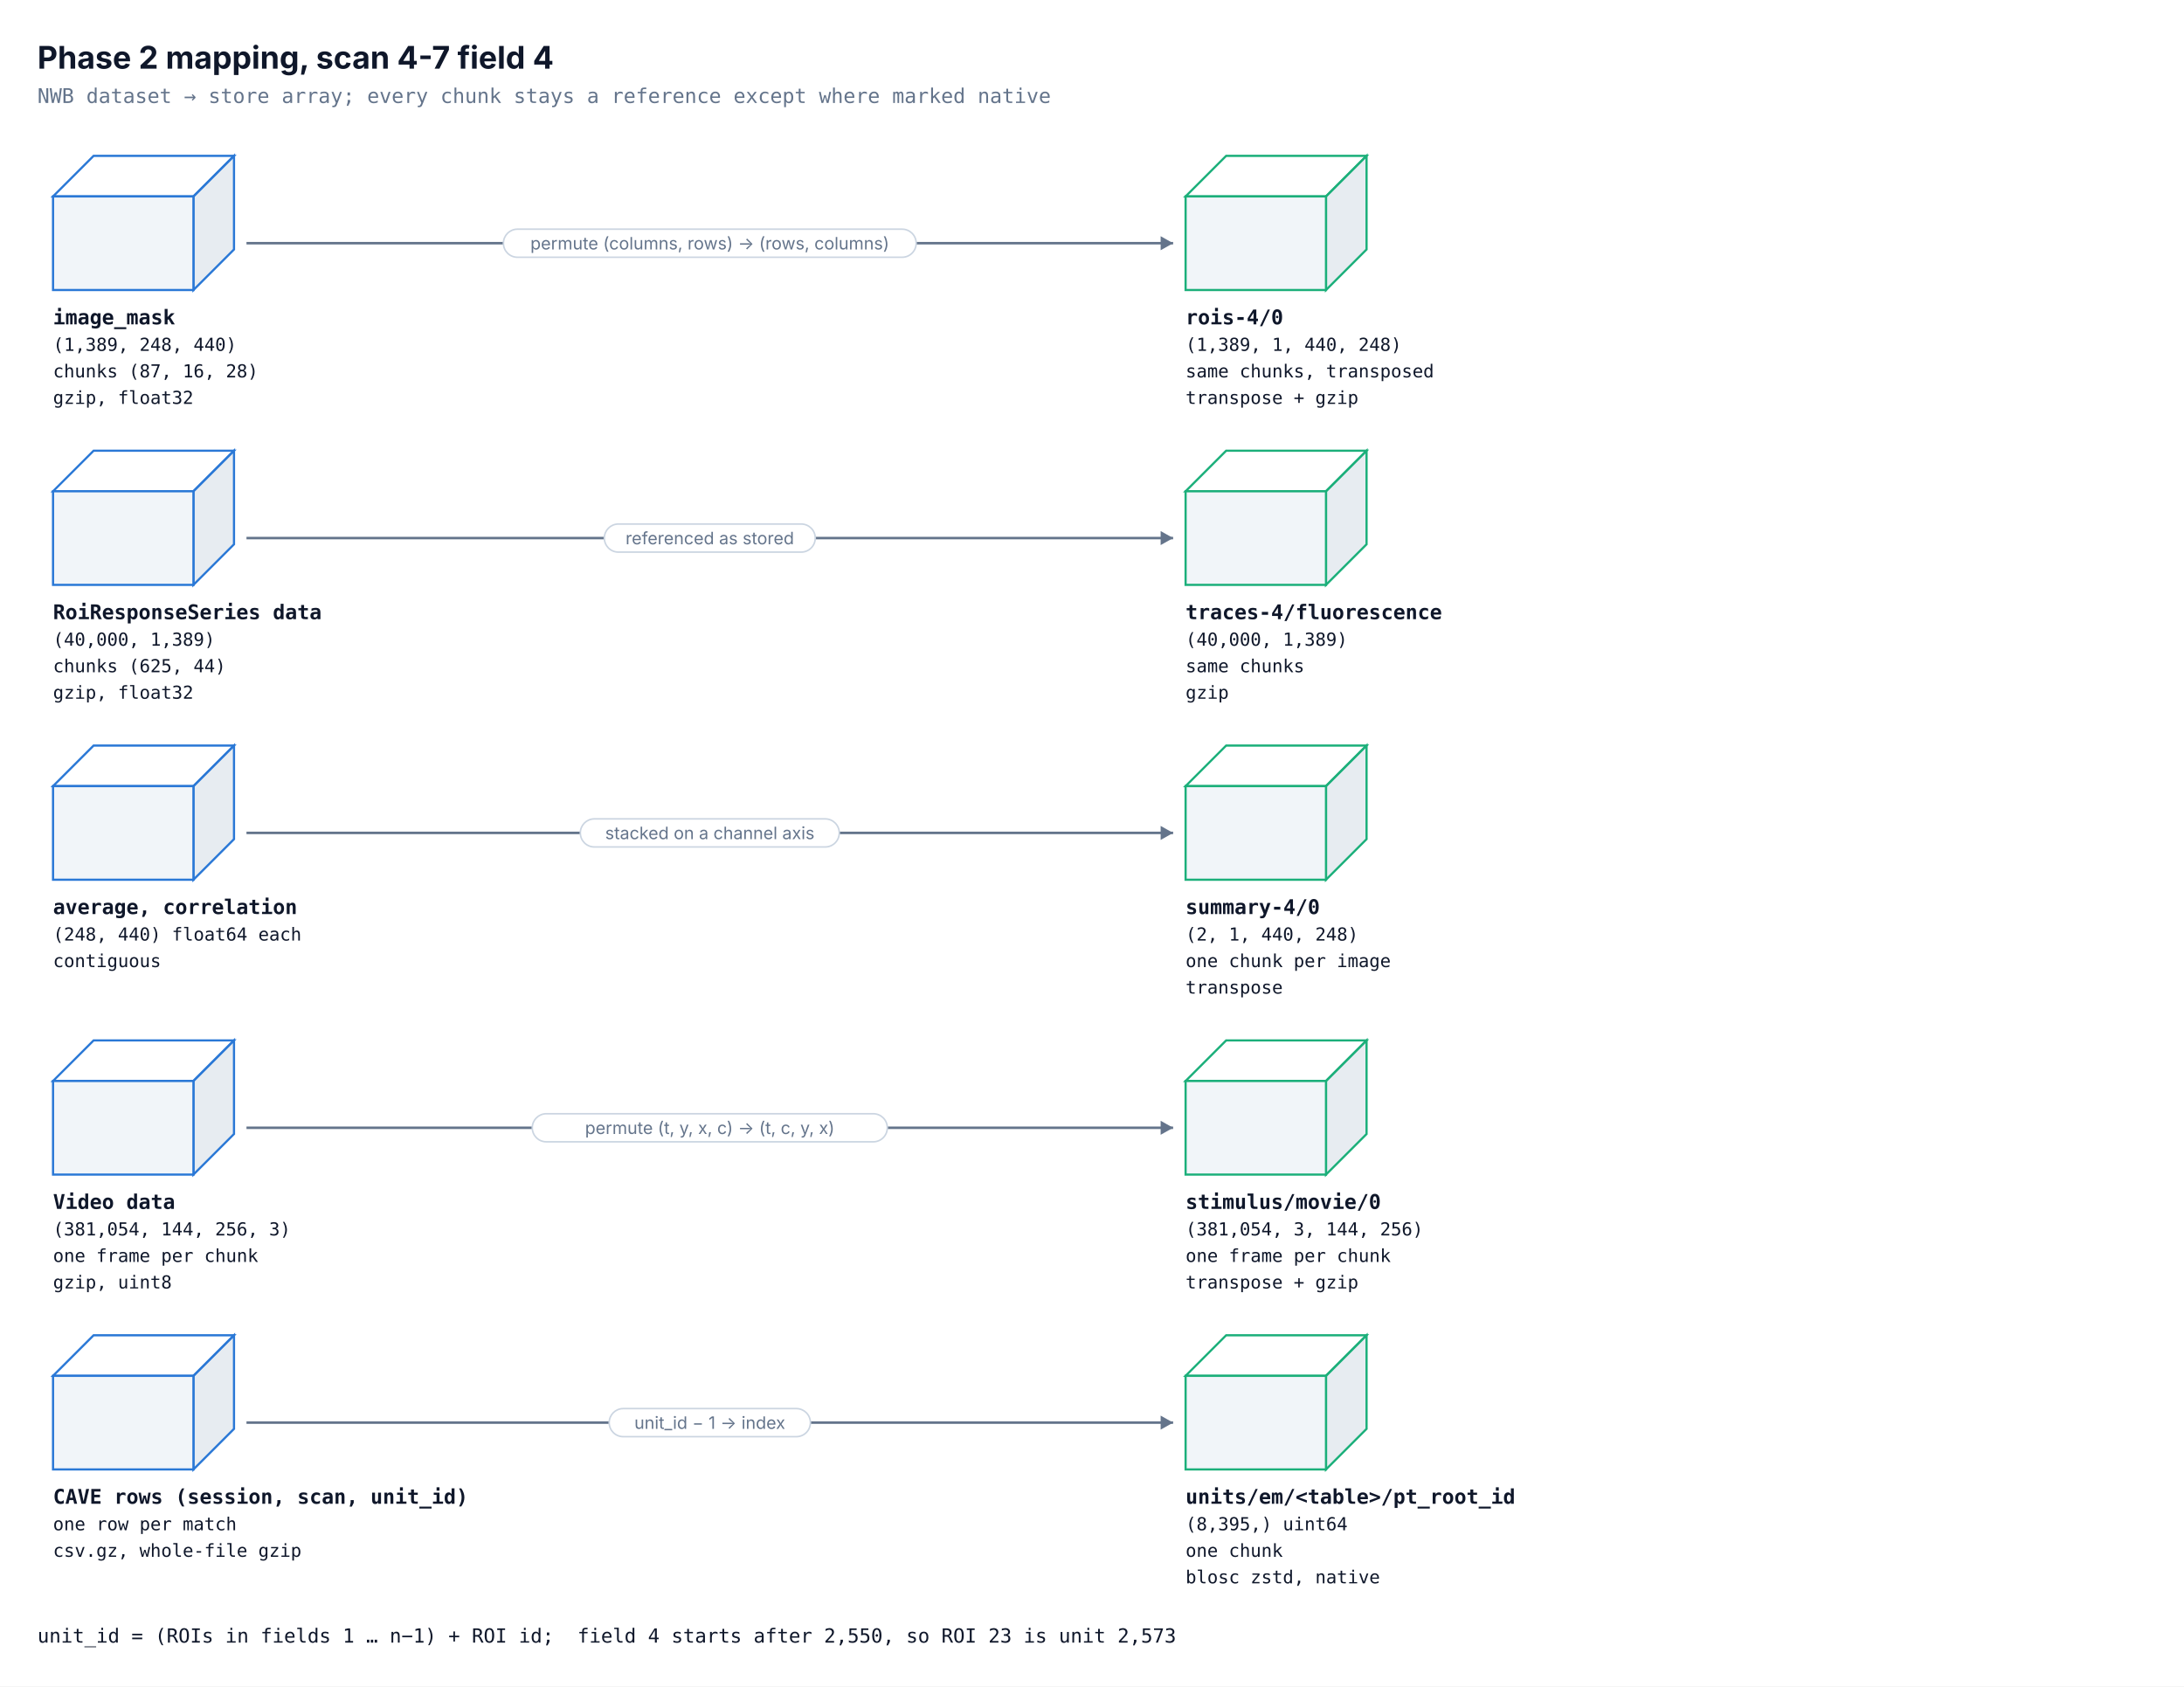
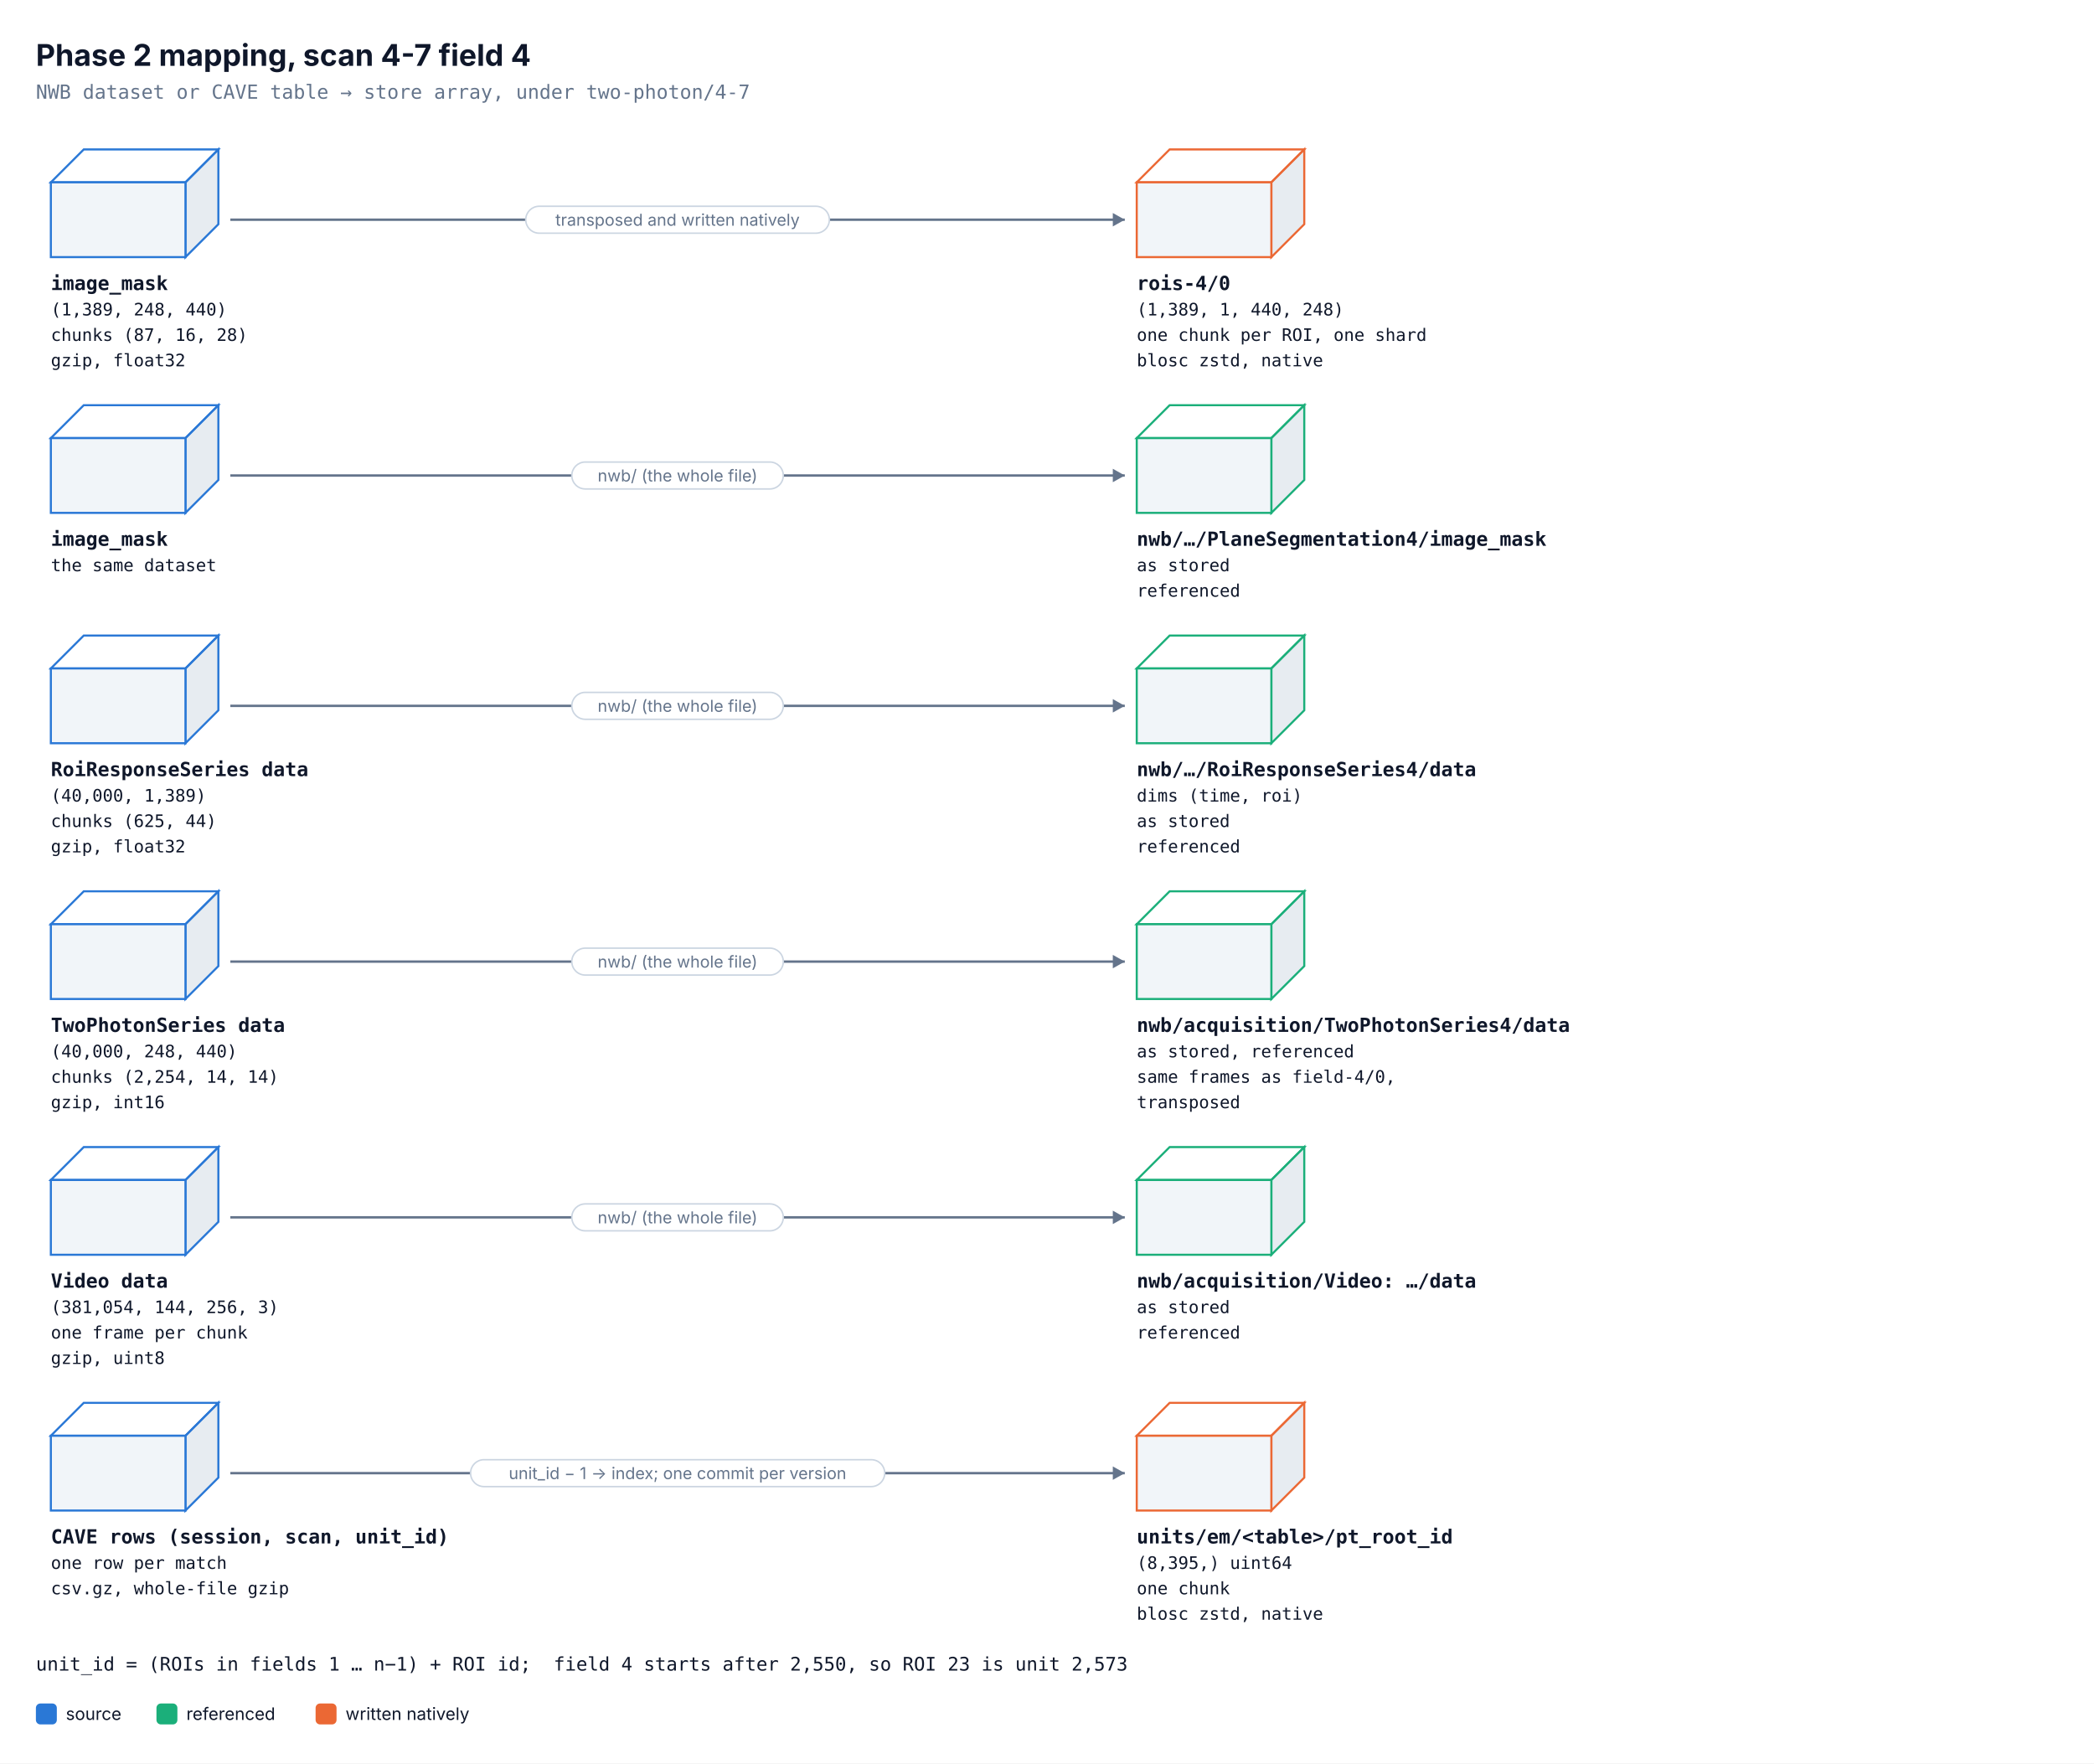
- <svg xmlns="http://www.w3.org/2000/svg" width="1400" height="1081" viewBox="0 0 1400 1081">
-   <rect x="0" y="0" width="1400" height="1081" fill="#ffffff" />
+ <svg xmlns="http://www.w3.org/2000/svg" width="1400" height="1179" viewBox="0 0 1400 1179">
+   <rect x="0" y="0" width="1400" height="1179" fill="#ffffff" />
  <text x="24.0" y="44.0" font-family="Inter, system-ui, sans-serif" font-size="20" font-weight="bold" fill="#0f172a" text-anchor="start" xml:space="preserve">Phase 2 mapping, scan 4-7 field 4</text>
-   <text x="24.0" y="66.0" font-family="ui-monospace, SFMono-Regular, Menlo, Consolas, monospace" font-size="13" font-weight="normal" fill="#64748b" text-anchor="start" xml:space="preserve">NWB dataset → store array; every chunk stays a reference except where marked native</text>
-   <polygon points="34.0,125.9 60.0,99.9 150.0,99.9 124.0,125.9" fill="#ffffff" stroke="#2a78d6" stroke-width="1.4" />
-   <polygon points="124.0,125.9 150.0,99.9 150.0,159.9 124.0,185.9" fill="#cbd5e1" fill-opacity="0.45" stroke="#2a78d6" stroke-width="1.4" />
-   <rect x="34.0" y="125.9" width="90.0" height="60.0" fill="#f1f5f9" stroke="#2a78d6" stroke-width="1.4" />
-   <text x="34.0" y="207.9" font-family="ui-monospace, SFMono-Regular, Menlo, Consolas, monospace" font-size="13" font-weight="bold" fill="#0f172a" text-anchor="start" xml:space="preserve">image_mask</text>
-   <text x="34.0" y="224.9" font-family="ui-monospace, SFMono-Regular, Menlo, Consolas, monospace" font-size="11.5" font-weight="normal" fill="#0f172a" text-anchor="start" xml:space="preserve">(1,389, 248, 440)</text>
-   <text x="34.0" y="241.9" font-family="ui-monospace, SFMono-Regular, Menlo, Consolas, monospace" font-size="11.5" font-weight="normal" fill="#0f172a" text-anchor="start" xml:space="preserve">chunks (87, 16, 28)</text>
-   <text x="34.0" y="258.9" font-family="ui-monospace, SFMono-Regular, Menlo, Consolas, monospace" font-size="11.5" font-weight="normal" fill="#0f172a" text-anchor="start" xml:space="preserve">gzip, float32</text>
-   <polygon points="760.0,125.9 786.0,99.9 876.0,99.9 850.0,125.9" fill="#ffffff" stroke="#1baf7a" stroke-width="1.4" />
-   <polygon points="850.0,125.9 876.0,99.9 876.0,159.9 850.0,185.9" fill="#cbd5e1" fill-opacity="0.45" stroke="#1baf7a" stroke-width="1.4" />
-   <rect x="760.0" y="125.9" width="90.0" height="60.0" fill="#f1f5f9" stroke="#1baf7a" stroke-width="1.4" />
-   <text x="760.0" y="207.9" font-family="ui-monospace, SFMono-Regular, Menlo, Consolas, monospace" font-size="13" font-weight="bold" fill="#0f172a" text-anchor="start" xml:space="preserve">rois-4/0</text>
-   <text x="760.0" y="224.9" font-family="ui-monospace, SFMono-Regular, Menlo, Consolas, monospace" font-size="11.5" font-weight="normal" fill="#0f172a" text-anchor="start" xml:space="preserve">(1,389, 1, 440, 248)</text>
-   <text x="760.0" y="241.9" font-family="ui-monospace, SFMono-Regular, Menlo, Consolas, monospace" font-size="11.5" font-weight="normal" fill="#0f172a" text-anchor="start" xml:space="preserve">same chunks, transposed</text>
-   <text x="760.0" y="258.9" font-family="ui-monospace, SFMono-Regular, Menlo, Consolas, monospace" font-size="11.5" font-weight="normal" fill="#0f172a" text-anchor="start" xml:space="preserve">transpose + gzip</text>
-   <path d="M 158.0 155.9 C 455.0 155.9 455.0 155.9 752.0 155.9" fill="none" stroke="#64748b" stroke-width="1.6" />
-   <polygon points="752.0,155.9 744.0,151.4 744.0,160.4" fill="#64748b" />
-   <rect x="322.7" y="146.9" width="264.6" height="18" rx="9" fill="#ffffff" stroke="#cbd5e1" />
-   <text x="455.0" y="159.9" font-family="Inter, system-ui, sans-serif" font-size="11" font-weight="normal" fill="#64748b" text-anchor="middle" xml:space="preserve">permute (columns, rows) → (rows, columns)</text>
-   <polygon points="34.0,314.9 60.0,288.9 150.0,288.9 124.0,314.9" fill="#ffffff" stroke="#2a78d6" stroke-width="1.4" />
-   <polygon points="124.0,314.9 150.0,288.9 150.0,348.9 124.0,374.9" fill="#cbd5e1" fill-opacity="0.45" stroke="#2a78d6" stroke-width="1.4" />
-   <rect x="34.0" y="314.9" width="90.0" height="60.0" fill="#f1f5f9" stroke="#2a78d6" stroke-width="1.4" />
-   <text x="34.0" y="396.9" font-family="ui-monospace, SFMono-Regular, Menlo, Consolas, monospace" font-size="13" font-weight="bold" fill="#0f172a" text-anchor="start" xml:space="preserve">RoiResponseSeries data</text>
-   <text x="34.0" y="413.9" font-family="ui-monospace, SFMono-Regular, Menlo, Consolas, monospace" font-size="11.5" font-weight="normal" fill="#0f172a" text-anchor="start" xml:space="preserve">(40,000, 1,389)</text>
-   <text x="34.0" y="430.9" font-family="ui-monospace, SFMono-Regular, Menlo, Consolas, monospace" font-size="11.5" font-weight="normal" fill="#0f172a" text-anchor="start" xml:space="preserve">chunks (625, 44)</text>
-   <text x="34.0" y="447.9" font-family="ui-monospace, SFMono-Regular, Menlo, Consolas, monospace" font-size="11.5" font-weight="normal" fill="#0f172a" text-anchor="start" xml:space="preserve">gzip, float32</text>
-   <polygon points="760.0,314.9 786.0,288.9 876.0,288.9 850.0,314.9" fill="#ffffff" stroke="#1baf7a" stroke-width="1.4" />
-   <polygon points="850.0,314.9 876.0,288.9 876.0,348.9 850.0,374.9" fill="#cbd5e1" fill-opacity="0.45" stroke="#1baf7a" stroke-width="1.4" />
-   <rect x="760.0" y="314.9" width="90.0" height="60.0" fill="#f1f5f9" stroke="#1baf7a" stroke-width="1.4" />
-   <text x="760.0" y="396.9" font-family="ui-monospace, SFMono-Regular, Menlo, Consolas, monospace" font-size="13" font-weight="bold" fill="#0f172a" text-anchor="start" xml:space="preserve">traces-4/fluorescence</text>
-   <text x="760.0" y="413.9" font-family="ui-monospace, SFMono-Regular, Menlo, Consolas, monospace" font-size="11.5" font-weight="normal" fill="#0f172a" text-anchor="start" xml:space="preserve">(40,000, 1,389)</text>
-   <text x="760.0" y="430.9" font-family="ui-monospace, SFMono-Regular, Menlo, Consolas, monospace" font-size="11.5" font-weight="normal" fill="#0f172a" text-anchor="start" xml:space="preserve">same chunks</text>
-   <text x="760.0" y="447.9" font-family="ui-monospace, SFMono-Regular, Menlo, Consolas, monospace" font-size="11.5" font-weight="normal" fill="#0f172a" text-anchor="start" xml:space="preserve">gzip</text>
-   <path d="M 158.0 344.9 C 455.0 344.9 455.0 344.9 752.0 344.9" fill="none" stroke="#64748b" stroke-width="1.6" />
-   <polygon points="752.0,344.9 744.0,340.4 744.0,349.4" fill="#64748b" />
-   <rect x="387.4" y="335.9" width="135.2" height="18" rx="9" fill="#ffffff" stroke="#cbd5e1" />
-   <text x="455.0" y="348.9" font-family="Inter, system-ui, sans-serif" font-size="11" font-weight="normal" fill="#64748b" text-anchor="middle" xml:space="preserve">referenced as stored</text>
-   <polygon points="34.0,503.9 60.0,477.9 150.0,477.9 124.0,503.9" fill="#ffffff" stroke="#2a78d6" stroke-width="1.4" />
-   <polygon points="124.0,503.9 150.0,477.9 150.0,537.9 124.0,563.9" fill="#cbd5e1" fill-opacity="0.45" stroke="#2a78d6" stroke-width="1.4" />
-   <rect x="34.0" y="503.9" width="90.0" height="60.0" fill="#f1f5f9" stroke="#2a78d6" stroke-width="1.4" />
-   <text x="34.0" y="585.9" font-family="ui-monospace, SFMono-Regular, Menlo, Consolas, monospace" font-size="13" font-weight="bold" fill="#0f172a" text-anchor="start" xml:space="preserve">average, correlation</text>
-   <text x="34.0" y="602.9" font-family="ui-monospace, SFMono-Regular, Menlo, Consolas, monospace" font-size="11.5" font-weight="normal" fill="#0f172a" text-anchor="start" xml:space="preserve">(248, 440) float64 each</text>
-   <text x="34.0" y="619.9" font-family="ui-monospace, SFMono-Regular, Menlo, Consolas, monospace" font-size="11.5" font-weight="normal" fill="#0f172a" text-anchor="start" xml:space="preserve">contiguous</text>
-   <polygon points="760.0,503.9 786.0,477.9 876.0,477.9 850.0,503.9" fill="#ffffff" stroke="#1baf7a" stroke-width="1.4" />
-   <polygon points="850.0,503.9 876.0,477.9 876.0,537.9 850.0,563.9" fill="#cbd5e1" fill-opacity="0.45" stroke="#1baf7a" stroke-width="1.4" />
-   <rect x="760.0" y="503.9" width="90.0" height="60.0" fill="#f1f5f9" stroke="#1baf7a" stroke-width="1.4" />
-   <text x="760.0" y="585.9" font-family="ui-monospace, SFMono-Regular, Menlo, Consolas, monospace" font-size="13" font-weight="bold" fill="#0f172a" text-anchor="start" xml:space="preserve">summary-4/0</text>
-   <text x="760.0" y="602.9" font-family="ui-monospace, SFMono-Regular, Menlo, Consolas, monospace" font-size="11.5" font-weight="normal" fill="#0f172a" text-anchor="start" xml:space="preserve">(2, 1, 440, 248)</text>
-   <text x="760.0" y="619.9" font-family="ui-monospace, SFMono-Regular, Menlo, Consolas, monospace" font-size="11.5" font-weight="normal" fill="#0f172a" text-anchor="start" xml:space="preserve">one chunk per image</text>
-   <text x="760.0" y="636.9" font-family="ui-monospace, SFMono-Regular, Menlo, Consolas, monospace" font-size="11.5" font-weight="normal" fill="#0f172a" text-anchor="start" xml:space="preserve">transpose</text>
-   <path d="M 158.0 533.9 C 455.0 533.9 455.0 533.9 752.0 533.9" fill="none" stroke="#64748b" stroke-width="1.6" />
-   <polygon points="752.0,533.9 744.0,529.4 744.0,538.4" fill="#64748b" />
-   <rect x="372.0" y="524.9" width="166.0" height="18" rx="9" fill="#ffffff" stroke="#cbd5e1" />
-   <text x="455.0" y="537.9" font-family="Inter, system-ui, sans-serif" font-size="11" font-weight="normal" fill="#64748b" text-anchor="middle" xml:space="preserve">stacked on a channel axis</text>
-   <polygon points="34.0,692.9 60.0,666.9 150.0,666.9 124.0,692.9" fill="#ffffff" stroke="#2a78d6" stroke-width="1.4" />
-   <polygon points="124.0,692.9 150.0,666.9 150.0,726.9 124.0,752.9" fill="#cbd5e1" fill-opacity="0.45" stroke="#2a78d6" stroke-width="1.4" />
-   <rect x="34.0" y="692.9" width="90.0" height="60.0" fill="#f1f5f9" stroke="#2a78d6" stroke-width="1.4" />
-   <text x="34.0" y="774.9" font-family="ui-monospace, SFMono-Regular, Menlo, Consolas, monospace" font-size="13" font-weight="bold" fill="#0f172a" text-anchor="start" xml:space="preserve">Video data</text>
-   <text x="34.0" y="791.9" font-family="ui-monospace, SFMono-Regular, Menlo, Consolas, monospace" font-size="11.5" font-weight="normal" fill="#0f172a" text-anchor="start" xml:space="preserve">(381,054, 144, 256, 3)</text>
-   <text x="34.0" y="808.9" font-family="ui-monospace, SFMono-Regular, Menlo, Consolas, monospace" font-size="11.5" font-weight="normal" fill="#0f172a" text-anchor="start" xml:space="preserve">one frame per chunk</text>
-   <text x="34.0" y="825.9" font-family="ui-monospace, SFMono-Regular, Menlo, Consolas, monospace" font-size="11.5" font-weight="normal" fill="#0f172a" text-anchor="start" xml:space="preserve">gzip, uint8</text>
-   <polygon points="760.0,692.9 786.0,666.9 876.0,666.9 850.0,692.9" fill="#ffffff" stroke="#1baf7a" stroke-width="1.4" />
-   <polygon points="850.0,692.9 876.0,666.9 876.0,726.9 850.0,752.9" fill="#cbd5e1" fill-opacity="0.45" stroke="#1baf7a" stroke-width="1.4" />
-   <rect x="760.0" y="692.9" width="90.0" height="60.0" fill="#f1f5f9" stroke="#1baf7a" stroke-width="1.4" />
-   <text x="760.0" y="774.9" font-family="ui-monospace, SFMono-Regular, Menlo, Consolas, monospace" font-size="13" font-weight="bold" fill="#0f172a" text-anchor="start" xml:space="preserve">stimulus/movie/0</text>
-   <text x="760.0" y="791.9" font-family="ui-monospace, SFMono-Regular, Menlo, Consolas, monospace" font-size="11.5" font-weight="normal" fill="#0f172a" text-anchor="start" xml:space="preserve">(381,054, 3, 144, 256)</text>
-   <text x="760.0" y="808.9" font-family="ui-monospace, SFMono-Regular, Menlo, Consolas, monospace" font-size="11.5" font-weight="normal" fill="#0f172a" text-anchor="start" xml:space="preserve">one frame per chunk</text>
-   <text x="760.0" y="825.9" font-family="ui-monospace, SFMono-Regular, Menlo, Consolas, monospace" font-size="11.5" font-weight="normal" fill="#0f172a" text-anchor="start" xml:space="preserve">transpose + gzip</text>
-   <path d="M 158.0 722.9 C 455.0 722.9 455.0 722.9 752.0 722.9" fill="none" stroke="#64748b" stroke-width="1.6" />
-   <polygon points="752.0,722.9 744.0,718.4 744.0,727.4" fill="#64748b" />
-   <rect x="341.2" y="713.9" width="227.6" height="18" rx="9" fill="#ffffff" stroke="#cbd5e1" />
-   <text x="455.0" y="726.9" font-family="Inter, system-ui, sans-serif" font-size="11" font-weight="normal" fill="#64748b" text-anchor="middle" xml:space="preserve">permute (t, y, x, c) → (t, c, y, x)</text>
-   <polygon points="34.0,881.9 60.0,855.9 150.0,855.9 124.0,881.9" fill="#ffffff" stroke="#2a78d6" stroke-width="1.4" />
-   <polygon points="124.0,881.9 150.0,855.9 150.0,915.9 124.0,941.9" fill="#cbd5e1" fill-opacity="0.45" stroke="#2a78d6" stroke-width="1.4" />
-   <rect x="34.0" y="881.9" width="90.0" height="60.0" fill="#f1f5f9" stroke="#2a78d6" stroke-width="1.4" />
-   <text x="34.0" y="963.9" font-family="ui-monospace, SFMono-Regular, Menlo, Consolas, monospace" font-size="13" font-weight="bold" fill="#0f172a" text-anchor="start" xml:space="preserve">CAVE rows (session, scan, unit_id)</text>
-   <text x="34.0" y="980.9" font-family="ui-monospace, SFMono-Regular, Menlo, Consolas, monospace" font-size="11.5" font-weight="normal" fill="#0f172a" text-anchor="start" xml:space="preserve">one row per match</text>
-   <text x="34.0" y="997.9" font-family="ui-monospace, SFMono-Regular, Menlo, Consolas, monospace" font-size="11.5" font-weight="normal" fill="#0f172a" text-anchor="start" xml:space="preserve">csv.gz, whole-file gzip</text>
-   <polygon points="760.0,881.9 786.0,855.9 876.0,855.9 850.0,881.9" fill="#ffffff" stroke="#1baf7a" stroke-width="1.4" />
-   <polygon points="850.0,881.9 876.0,855.9 876.0,915.9 850.0,941.9" fill="#cbd5e1" fill-opacity="0.45" stroke="#1baf7a" stroke-width="1.4" />
-   <rect x="760.0" y="881.9" width="90.0" height="60.0" fill="#f1f5f9" stroke="#1baf7a" stroke-width="1.4" />
-   <text x="760.0" y="963.9" font-family="ui-monospace, SFMono-Regular, Menlo, Consolas, monospace" font-size="13" font-weight="bold" fill="#0f172a" text-anchor="start" xml:space="preserve">units/em/&lt;table&gt;/pt_root_id</text>
-   <text x="760.0" y="980.9" font-family="ui-monospace, SFMono-Regular, Menlo, Consolas, monospace" font-size="11.5" font-weight="normal" fill="#0f172a" text-anchor="start" xml:space="preserve">(8,395,) uint64</text>
-   <text x="760.0" y="997.9" font-family="ui-monospace, SFMono-Regular, Menlo, Consolas, monospace" font-size="11.5" font-weight="normal" fill="#0f172a" text-anchor="start" xml:space="preserve">one chunk</text>
-   <text x="760.0" y="1014.9" font-family="ui-monospace, SFMono-Regular, Menlo, Consolas, monospace" font-size="11.5" font-weight="normal" fill="#0f172a" text-anchor="start" xml:space="preserve">blosc zstd, native</text>
-   <path d="M 158.0 911.9 C 455.0 911.9 455.0 911.9 752.0 911.9" fill="none" stroke="#64748b" stroke-width="1.6" />
-   <polygon points="752.0,911.9 744.0,907.4 744.0,916.4" fill="#64748b" />
-   <rect x="390.5" y="902.9" width="129.0" height="18" rx="9" fill="#ffffff" stroke="#cbd5e1" />
-   <text x="455.0" y="915.9" font-family="Inter, system-ui, sans-serif" font-size="11" font-weight="normal" fill="#64748b" text-anchor="middle" xml:space="preserve">unit_id − 1 → index</text>
-   <text x="24.0" y="1052.9" font-family="ui-monospace, SFMono-Regular, Menlo, Consolas, monospace" font-size="12.5" font-weight="normal" fill="#0f172a" text-anchor="start" xml:space="preserve">unit_id = (ROIs in fields 1 … n−1) + ROI id;  field 4 starts after 2,550, so ROI 23 is unit 2,573</text>
+   <text x="24.0" y="66.0" font-family="ui-monospace, SFMono-Regular, Menlo, Consolas, monospace" font-size="13" font-weight="normal" fill="#64748b" text-anchor="start" xml:space="preserve">NWB dataset or CAVE table → store array, under two-photon/4-7</text>
+   <polygon points="34.0,121.9 56.0,99.9 146.0,99.9 124.0,121.9" fill="#ffffff" stroke="#2a78d6" stroke-width="1.4" />
+   <polygon points="124.0,121.9 146.0,99.9 146.0,149.9 124.0,171.9" fill="#cbd5e1" fill-opacity="0.45" stroke="#2a78d6" stroke-width="1.4" />
+   <rect x="34.0" y="121.9" width="90.0" height="50.0" fill="#f1f5f9" stroke="#2a78d6" stroke-width="1.4" />
+   <text x="34.0" y="193.9" font-family="ui-monospace, SFMono-Regular, Menlo, Consolas, monospace" font-size="13" font-weight="bold" fill="#0f172a" text-anchor="start" xml:space="preserve">image_mask</text>
+   <text x="34.0" y="210.9" font-family="ui-monospace, SFMono-Regular, Menlo, Consolas, monospace" font-size="11.5" font-weight="normal" fill="#0f172a" text-anchor="start" xml:space="preserve">(1,389, 248, 440)</text>
+   <text x="34.0" y="227.9" font-family="ui-monospace, SFMono-Regular, Menlo, Consolas, monospace" font-size="11.5" font-weight="normal" fill="#0f172a" text-anchor="start" xml:space="preserve">chunks (87, 16, 28)</text>
+   <text x="34.0" y="244.9" font-family="ui-monospace, SFMono-Regular, Menlo, Consolas, monospace" font-size="11.5" font-weight="normal" fill="#0f172a" text-anchor="start" xml:space="preserve">gzip, float32</text>
+   <polygon points="760.0,121.9 782.0,99.9 872.0,99.9 850.0,121.9" fill="#ffffff" stroke="#eb6834" stroke-width="1.4" />
+   <polygon points="850.0,121.9 872.0,99.9 872.0,149.9 850.0,171.9" fill="#cbd5e1" fill-opacity="0.45" stroke="#eb6834" stroke-width="1.4" />
+   <rect x="760.0" y="121.9" width="90.0" height="50.0" fill="#f1f5f9" stroke="#eb6834" stroke-width="1.4" />
+   <text x="760.0" y="193.9" font-family="ui-monospace, SFMono-Regular, Menlo, Consolas, monospace" font-size="13" font-weight="bold" fill="#0f172a" text-anchor="start" xml:space="preserve">rois-4/0</text>
+   <text x="760.0" y="210.9" font-family="ui-monospace, SFMono-Regular, Menlo, Consolas, monospace" font-size="11.5" font-weight="normal" fill="#0f172a" text-anchor="start" xml:space="preserve">(1,389, 1, 440, 248)</text>
+   <text x="760.0" y="227.9" font-family="ui-monospace, SFMono-Regular, Menlo, Consolas, monospace" font-size="11.5" font-weight="normal" fill="#0f172a" text-anchor="start" xml:space="preserve">one chunk per ROI, one shard</text>
+   <text x="760.0" y="244.9" font-family="ui-monospace, SFMono-Regular, Menlo, Consolas, monospace" font-size="11.5" font-weight="normal" fill="#0f172a" text-anchor="start" xml:space="preserve">blosc zstd, native</text>
+   <path d="M 154.0 146.9 C 453.0 146.9 453.0 146.9 752.0 146.9" fill="none" stroke="#64748b" stroke-width="1.6" />
+   <polygon points="752.0,146.9 744.0,142.4 744.0,151.4" fill="#64748b" />
+   <rect x="351.5" y="137.9" width="203.0" height="18" rx="9" fill="#ffffff" stroke="#cbd5e1" />
+   <text x="453.0" y="150.9" font-family="Inter, system-ui, sans-serif" font-size="11" font-weight="normal" fill="#64748b" text-anchor="middle" xml:space="preserve">transposed and written natively</text>
+   <polygon points="34.0,292.9 56.0,270.9 146.0,270.9 124.0,292.9" fill="#ffffff" stroke="#2a78d6" stroke-width="1.4" />
+   <polygon points="124.0,292.9 146.0,270.9 146.0,320.9 124.0,342.9" fill="#cbd5e1" fill-opacity="0.45" stroke="#2a78d6" stroke-width="1.4" />
+   <rect x="34.0" y="292.9" width="90.0" height="50.0" fill="#f1f5f9" stroke="#2a78d6" stroke-width="1.4" />
+   <text x="34.0" y="364.9" font-family="ui-monospace, SFMono-Regular, Menlo, Consolas, monospace" font-size="13" font-weight="bold" fill="#0f172a" text-anchor="start" xml:space="preserve">image_mask</text>
+   <text x="34.0" y="381.9" font-family="ui-monospace, SFMono-Regular, Menlo, Consolas, monospace" font-size="11.5" font-weight="normal" fill="#0f172a" text-anchor="start" xml:space="preserve">the same dataset</text>
+   <polygon points="760.0,292.9 782.0,270.9 872.0,270.9 850.0,292.9" fill="#ffffff" stroke="#1baf7a" stroke-width="1.4" />
+   <polygon points="850.0,292.9 872.0,270.9 872.0,320.9 850.0,342.9" fill="#cbd5e1" fill-opacity="0.45" stroke="#1baf7a" stroke-width="1.4" />
+   <rect x="760.0" y="292.9" width="90.0" height="50.0" fill="#f1f5f9" stroke="#1baf7a" stroke-width="1.4" />
+   <text x="760.0" y="364.9" font-family="ui-monospace, SFMono-Regular, Menlo, Consolas, monospace" font-size="13" font-weight="bold" fill="#0f172a" text-anchor="start" xml:space="preserve">nwb/…/PlaneSegmentation4/image_mask</text>
+   <text x="760.0" y="381.9" font-family="ui-monospace, SFMono-Regular, Menlo, Consolas, monospace" font-size="11.5" font-weight="normal" fill="#0f172a" text-anchor="start" xml:space="preserve">as stored</text>
+   <text x="760.0" y="398.9" font-family="ui-monospace, SFMono-Regular, Menlo, Consolas, monospace" font-size="11.5" font-weight="normal" fill="#0f172a" text-anchor="start" xml:space="preserve">referenced</text>
+   <path d="M 154.0 317.9 C 453.0 317.9 453.0 317.9 752.0 317.9" fill="none" stroke="#64748b" stroke-width="1.6" />
+   <polygon points="752.0,317.9 744.0,313.4 744.0,322.4" fill="#64748b" />
+   <rect x="382.3" y="308.9" width="141.4" height="18" rx="9" fill="#ffffff" stroke="#cbd5e1" />
+   <text x="453.0" y="321.9" font-family="Inter, system-ui, sans-serif" font-size="11" font-weight="normal" fill="#64748b" text-anchor="middle" xml:space="preserve">nwb/ (the whole file)</text>
+   <polygon points="34.0,446.9 56.0,424.9 146.0,424.9 124.0,446.9" fill="#ffffff" stroke="#2a78d6" stroke-width="1.4" />
+   <polygon points="124.0,446.9 146.0,424.9 146.0,474.9 124.0,496.9" fill="#cbd5e1" fill-opacity="0.45" stroke="#2a78d6" stroke-width="1.4" />
+   <rect x="34.0" y="446.9" width="90.0" height="50.0" fill="#f1f5f9" stroke="#2a78d6" stroke-width="1.4" />
+   <text x="34.0" y="518.9" font-family="ui-monospace, SFMono-Regular, Menlo, Consolas, monospace" font-size="13" font-weight="bold" fill="#0f172a" text-anchor="start" xml:space="preserve">RoiResponseSeries data</text>
+   <text x="34.0" y="535.9" font-family="ui-monospace, SFMono-Regular, Menlo, Consolas, monospace" font-size="11.5" font-weight="normal" fill="#0f172a" text-anchor="start" xml:space="preserve">(40,000, 1,389)</text>
+   <text x="34.0" y="552.9" font-family="ui-monospace, SFMono-Regular, Menlo, Consolas, monospace" font-size="11.5" font-weight="normal" fill="#0f172a" text-anchor="start" xml:space="preserve">chunks (625, 44)</text>
+   <text x="34.0" y="569.9" font-family="ui-monospace, SFMono-Regular, Menlo, Consolas, monospace" font-size="11.5" font-weight="normal" fill="#0f172a" text-anchor="start" xml:space="preserve">gzip, float32</text>
+   <polygon points="760.0,446.9 782.0,424.9 872.0,424.9 850.0,446.9" fill="#ffffff" stroke="#1baf7a" stroke-width="1.4" />
+   <polygon points="850.0,446.9 872.0,424.9 872.0,474.9 850.0,496.9" fill="#cbd5e1" fill-opacity="0.45" stroke="#1baf7a" stroke-width="1.4" />
+   <rect x="760.0" y="446.9" width="90.0" height="50.0" fill="#f1f5f9" stroke="#1baf7a" stroke-width="1.4" />
+   <text x="760.0" y="518.9" font-family="ui-monospace, SFMono-Regular, Menlo, Consolas, monospace" font-size="13" font-weight="bold" fill="#0f172a" text-anchor="start" xml:space="preserve">nwb/…/RoiResponseSeries4/data</text>
+   <text x="760.0" y="535.9" font-family="ui-monospace, SFMono-Regular, Menlo, Consolas, monospace" font-size="11.5" font-weight="normal" fill="#0f172a" text-anchor="start" xml:space="preserve">dims (time, roi)</text>
+   <text x="760.0" y="552.9" font-family="ui-monospace, SFMono-Regular, Menlo, Consolas, monospace" font-size="11.5" font-weight="normal" fill="#0f172a" text-anchor="start" xml:space="preserve">as stored</text>
+   <text x="760.0" y="569.9" font-family="ui-monospace, SFMono-Regular, Menlo, Consolas, monospace" font-size="11.5" font-weight="normal" fill="#0f172a" text-anchor="start" xml:space="preserve">referenced</text>
+   <path d="M 154.0 471.9 C 453.0 471.9 453.0 471.9 752.0 471.9" fill="none" stroke="#64748b" stroke-width="1.6" />
+   <polygon points="752.0,471.9 744.0,467.4 744.0,476.4" fill="#64748b" />
+   <rect x="382.3" y="462.9" width="141.4" height="18" rx="9" fill="#ffffff" stroke="#cbd5e1" />
+   <text x="453.0" y="475.9" font-family="Inter, system-ui, sans-serif" font-size="11" font-weight="normal" fill="#64748b" text-anchor="middle" xml:space="preserve">nwb/ (the whole file)</text>
+   <polygon points="34.0,617.9 56.0,595.9 146.0,595.9 124.0,617.9" fill="#ffffff" stroke="#2a78d6" stroke-width="1.4" />
+   <polygon points="124.0,617.9 146.0,595.9 146.0,645.9 124.0,667.9" fill="#cbd5e1" fill-opacity="0.45" stroke="#2a78d6" stroke-width="1.4" />
+   <rect x="34.0" y="617.9" width="90.0" height="50.0" fill="#f1f5f9" stroke="#2a78d6" stroke-width="1.4" />
+   <text x="34.0" y="689.9" font-family="ui-monospace, SFMono-Regular, Menlo, Consolas, monospace" font-size="13" font-weight="bold" fill="#0f172a" text-anchor="start" xml:space="preserve">TwoPhotonSeries data</text>
+   <text x="34.0" y="706.9" font-family="ui-monospace, SFMono-Regular, Menlo, Consolas, monospace" font-size="11.5" font-weight="normal" fill="#0f172a" text-anchor="start" xml:space="preserve">(40,000, 248, 440)</text>
+   <text x="34.0" y="723.9" font-family="ui-monospace, SFMono-Regular, Menlo, Consolas, monospace" font-size="11.5" font-weight="normal" fill="#0f172a" text-anchor="start" xml:space="preserve">chunks (2,254, 14, 14)</text>
+   <text x="34.0" y="740.9" font-family="ui-monospace, SFMono-Regular, Menlo, Consolas, monospace" font-size="11.5" font-weight="normal" fill="#0f172a" text-anchor="start" xml:space="preserve">gzip, int16</text>
+   <polygon points="760.0,617.9 782.0,595.9 872.0,595.9 850.0,617.9" fill="#ffffff" stroke="#1baf7a" stroke-width="1.4" />
+   <polygon points="850.0,617.9 872.0,595.9 872.0,645.9 850.0,667.9" fill="#cbd5e1" fill-opacity="0.45" stroke="#1baf7a" stroke-width="1.4" />
+   <rect x="760.0" y="617.9" width="90.0" height="50.0" fill="#f1f5f9" stroke="#1baf7a" stroke-width="1.4" />
+   <text x="760.0" y="689.9" font-family="ui-monospace, SFMono-Regular, Menlo, Consolas, monospace" font-size="13" font-weight="bold" fill="#0f172a" text-anchor="start" xml:space="preserve">nwb/acquisition/TwoPhotonSeries4/data</text>
+   <text x="760.0" y="706.9" font-family="ui-monospace, SFMono-Regular, Menlo, Consolas, monospace" font-size="11.5" font-weight="normal" fill="#0f172a" text-anchor="start" xml:space="preserve">as stored, referenced</text>
+   <text x="760.0" y="723.9" font-family="ui-monospace, SFMono-Regular, Menlo, Consolas, monospace" font-size="11.5" font-weight="normal" fill="#0f172a" text-anchor="start" xml:space="preserve">same frames as field-4/0,</text>
+   <text x="760.0" y="740.9" font-family="ui-monospace, SFMono-Regular, Menlo, Consolas, monospace" font-size="11.5" font-weight="normal" fill="#0f172a" text-anchor="start" xml:space="preserve">transposed</text>
+   <path d="M 154.0 642.9 C 453.0 642.9 453.0 642.9 752.0 642.9" fill="none" stroke="#64748b" stroke-width="1.6" />
+   <polygon points="752.0,642.9 744.0,638.4 744.0,647.4" fill="#64748b" />
+   <rect x="382.3" y="633.9" width="141.4" height="18" rx="9" fill="#ffffff" stroke="#cbd5e1" />
+   <text x="453.0" y="646.9" font-family="Inter, system-ui, sans-serif" font-size="11" font-weight="normal" fill="#64748b" text-anchor="middle" xml:space="preserve">nwb/ (the whole file)</text>
+   <polygon points="34.0,788.9 56.0,766.9 146.0,766.9 124.0,788.9" fill="#ffffff" stroke="#2a78d6" stroke-width="1.4" />
+   <polygon points="124.0,788.9 146.0,766.9 146.0,816.9 124.0,838.9" fill="#cbd5e1" fill-opacity="0.45" stroke="#2a78d6" stroke-width="1.4" />
+   <rect x="34.0" y="788.9" width="90.0" height="50.0" fill="#f1f5f9" stroke="#2a78d6" stroke-width="1.4" />
+   <text x="34.0" y="860.9" font-family="ui-monospace, SFMono-Regular, Menlo, Consolas, monospace" font-size="13" font-weight="bold" fill="#0f172a" text-anchor="start" xml:space="preserve">Video data</text>
+   <text x="34.0" y="877.9" font-family="ui-monospace, SFMono-Regular, Menlo, Consolas, monospace" font-size="11.5" font-weight="normal" fill="#0f172a" text-anchor="start" xml:space="preserve">(381,054, 144, 256, 3)</text>
+   <text x="34.0" y="894.9" font-family="ui-monospace, SFMono-Regular, Menlo, Consolas, monospace" font-size="11.5" font-weight="normal" fill="#0f172a" text-anchor="start" xml:space="preserve">one frame per chunk</text>
+   <text x="34.0" y="911.9" font-family="ui-monospace, SFMono-Regular, Menlo, Consolas, monospace" font-size="11.5" font-weight="normal" fill="#0f172a" text-anchor="start" xml:space="preserve">gzip, uint8</text>
+   <polygon points="760.0,788.9 782.0,766.9 872.0,766.9 850.0,788.9" fill="#ffffff" stroke="#1baf7a" stroke-width="1.4" />
+   <polygon points="850.0,788.9 872.0,766.9 872.0,816.9 850.0,838.9" fill="#cbd5e1" fill-opacity="0.45" stroke="#1baf7a" stroke-width="1.4" />
+   <rect x="760.0" y="788.9" width="90.0" height="50.0" fill="#f1f5f9" stroke="#1baf7a" stroke-width="1.4" />
+   <text x="760.0" y="860.9" font-family="ui-monospace, SFMono-Regular, Menlo, Consolas, monospace" font-size="13" font-weight="bold" fill="#0f172a" text-anchor="start" xml:space="preserve">nwb/acquisition/Video: …/data</text>
+   <text x="760.0" y="877.9" font-family="ui-monospace, SFMono-Regular, Menlo, Consolas, monospace" font-size="11.5" font-weight="normal" fill="#0f172a" text-anchor="start" xml:space="preserve">as stored</text>
+   <text x="760.0" y="894.9" font-family="ui-monospace, SFMono-Regular, Menlo, Consolas, monospace" font-size="11.5" font-weight="normal" fill="#0f172a" text-anchor="start" xml:space="preserve">referenced</text>
+   <path d="M 154.0 813.9 C 453.0 813.9 453.0 813.9 752.0 813.9" fill="none" stroke="#64748b" stroke-width="1.6" />
+   <polygon points="752.0,813.9 744.0,809.4 744.0,818.4" fill="#64748b" />
+   <rect x="382.3" y="804.9" width="141.4" height="18" rx="9" fill="#ffffff" stroke="#cbd5e1" />
+   <text x="453.0" y="817.9" font-family="Inter, system-ui, sans-serif" font-size="11" font-weight="normal" fill="#64748b" text-anchor="middle" xml:space="preserve">nwb/ (the whole file)</text>
+   <polygon points="34.0,959.9 56.0,937.9 146.0,937.9 124.0,959.9" fill="#ffffff" stroke="#2a78d6" stroke-width="1.4" />
+   <polygon points="124.0,959.9 146.0,937.9 146.0,987.9 124.0,1009.9" fill="#cbd5e1" fill-opacity="0.45" stroke="#2a78d6" stroke-width="1.4" />
+   <rect x="34.0" y="959.9" width="90.0" height="50.0" fill="#f1f5f9" stroke="#2a78d6" stroke-width="1.4" />
+   <text x="34.0" y="1031.9" font-family="ui-monospace, SFMono-Regular, Menlo, Consolas, monospace" font-size="13" font-weight="bold" fill="#0f172a" text-anchor="start" xml:space="preserve">CAVE rows (session, scan, unit_id)</text>
+   <text x="34.0" y="1048.9" font-family="ui-monospace, SFMono-Regular, Menlo, Consolas, monospace" font-size="11.5" font-weight="normal" fill="#0f172a" text-anchor="start" xml:space="preserve">one row per match</text>
+   <text x="34.0" y="1065.9" font-family="ui-monospace, SFMono-Regular, Menlo, Consolas, monospace" font-size="11.5" font-weight="normal" fill="#0f172a" text-anchor="start" xml:space="preserve">csv.gz, whole-file gzip</text>
+   <polygon points="760.0,959.9 782.0,937.9 872.0,937.9 850.0,959.9" fill="#ffffff" stroke="#eb6834" stroke-width="1.4" />
+   <polygon points="850.0,959.9 872.0,937.9 872.0,987.9 850.0,1009.9" fill="#cbd5e1" fill-opacity="0.45" stroke="#eb6834" stroke-width="1.4" />
+   <rect x="760.0" y="959.9" width="90.0" height="50.0" fill="#f1f5f9" stroke="#eb6834" stroke-width="1.4" />
+   <text x="760.0" y="1031.9" font-family="ui-monospace, SFMono-Regular, Menlo, Consolas, monospace" font-size="13" font-weight="bold" fill="#0f172a" text-anchor="start" xml:space="preserve">units/em/&lt;table&gt;/pt_root_id</text>
+   <text x="760.0" y="1048.9" font-family="ui-monospace, SFMono-Regular, Menlo, Consolas, monospace" font-size="11.5" font-weight="normal" fill="#0f172a" text-anchor="start" xml:space="preserve">(8,395,) uint64</text>
+   <text x="760.0" y="1065.9" font-family="ui-monospace, SFMono-Regular, Menlo, Consolas, monospace" font-size="11.5" font-weight="normal" fill="#0f172a" text-anchor="start" xml:space="preserve">one chunk</text>
+   <text x="760.0" y="1082.9" font-family="ui-monospace, SFMono-Regular, Menlo, Consolas, monospace" font-size="11.5" font-weight="normal" fill="#0f172a" text-anchor="start" xml:space="preserve">blosc zstd, native</text>
+   <path d="M 154.0 984.9 C 453.0 984.9 453.0 984.9 752.0 984.9" fill="none" stroke="#64748b" stroke-width="1.6" />
+   <polygon points="752.0,984.9 744.0,980.4 744.0,989.4" fill="#64748b" />
+   <rect x="314.6" y="975.9" width="276.9" height="18" rx="9" fill="#ffffff" stroke="#cbd5e1" />
+   <text x="453.0" y="988.9" font-family="Inter, system-ui, sans-serif" font-size="11" font-weight="normal" fill="#64748b" text-anchor="middle" xml:space="preserve">unit_id − 1 → index; one commit per version</text>
+   <text x="24.0" y="1116.9" font-family="ui-monospace, SFMono-Regular, Menlo, Consolas, monospace" font-size="12.5" font-weight="normal" fill="#0f172a" text-anchor="start" xml:space="preserve">unit_id = (ROIs in fields 1 … n−1) + ROI id;  field 4 starts after 2,550, so ROI 23 is unit 2,573</text>
+   <rect x="24.0" y="1138.9" width="14" height="14" rx="3" fill="#2a78d6" />
+   <text x="44.0" y="1149.9" font-family="Inter, system-ui, sans-serif" font-size="11.5" font-weight="normal" fill="#0f172a" text-anchor="start" xml:space="preserve">source</text>
+   <rect x="104.6" y="1138.9" width="14" height="14" rx="3" fill="#1baf7a" />
+   <text x="124.6" y="1149.9" font-family="Inter, system-ui, sans-serif" font-size="11.5" font-weight="normal" fill="#0f172a" text-anchor="start" xml:space="preserve">referenced</text>
+   <rect x="211.0" y="1138.9" width="14" height="14" rx="3" fill="#eb6834" />
+   <text x="231.0" y="1149.9" font-family="Inter, system-ui, sans-serif" font-size="11.5" font-weight="normal" fill="#0f172a" text-anchor="start" xml:space="preserve">written natively</text>
</svg>
